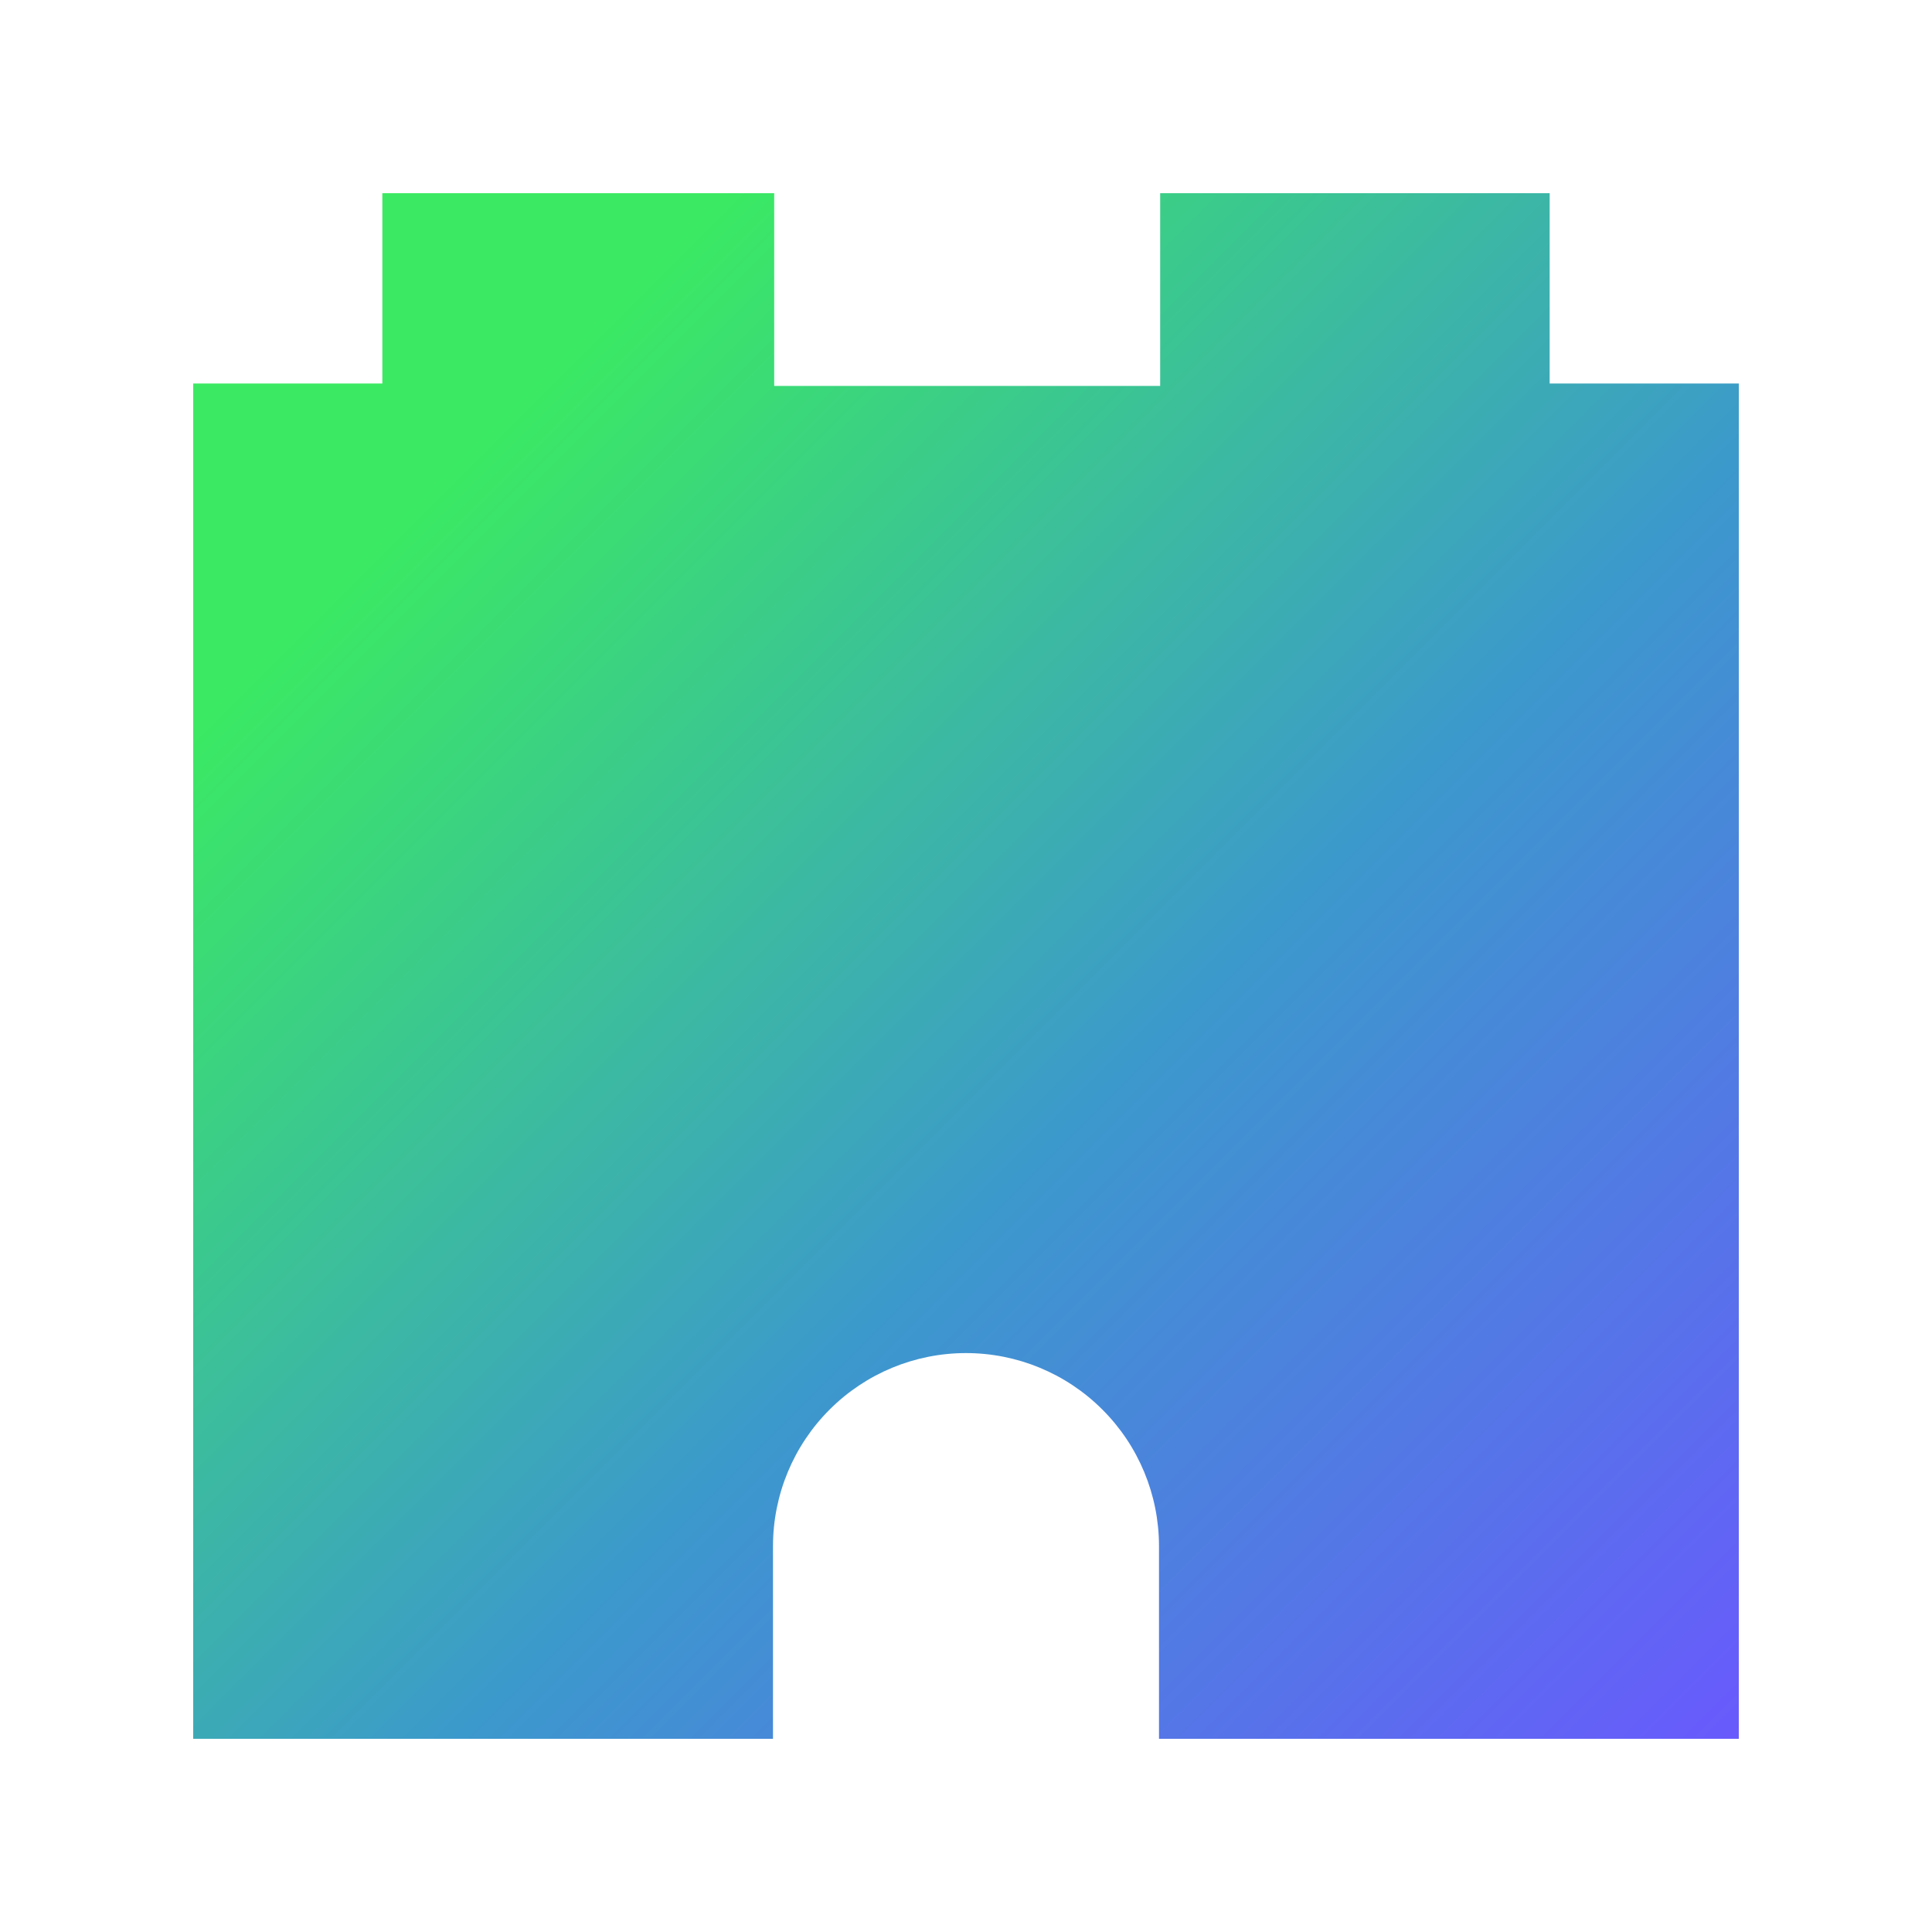
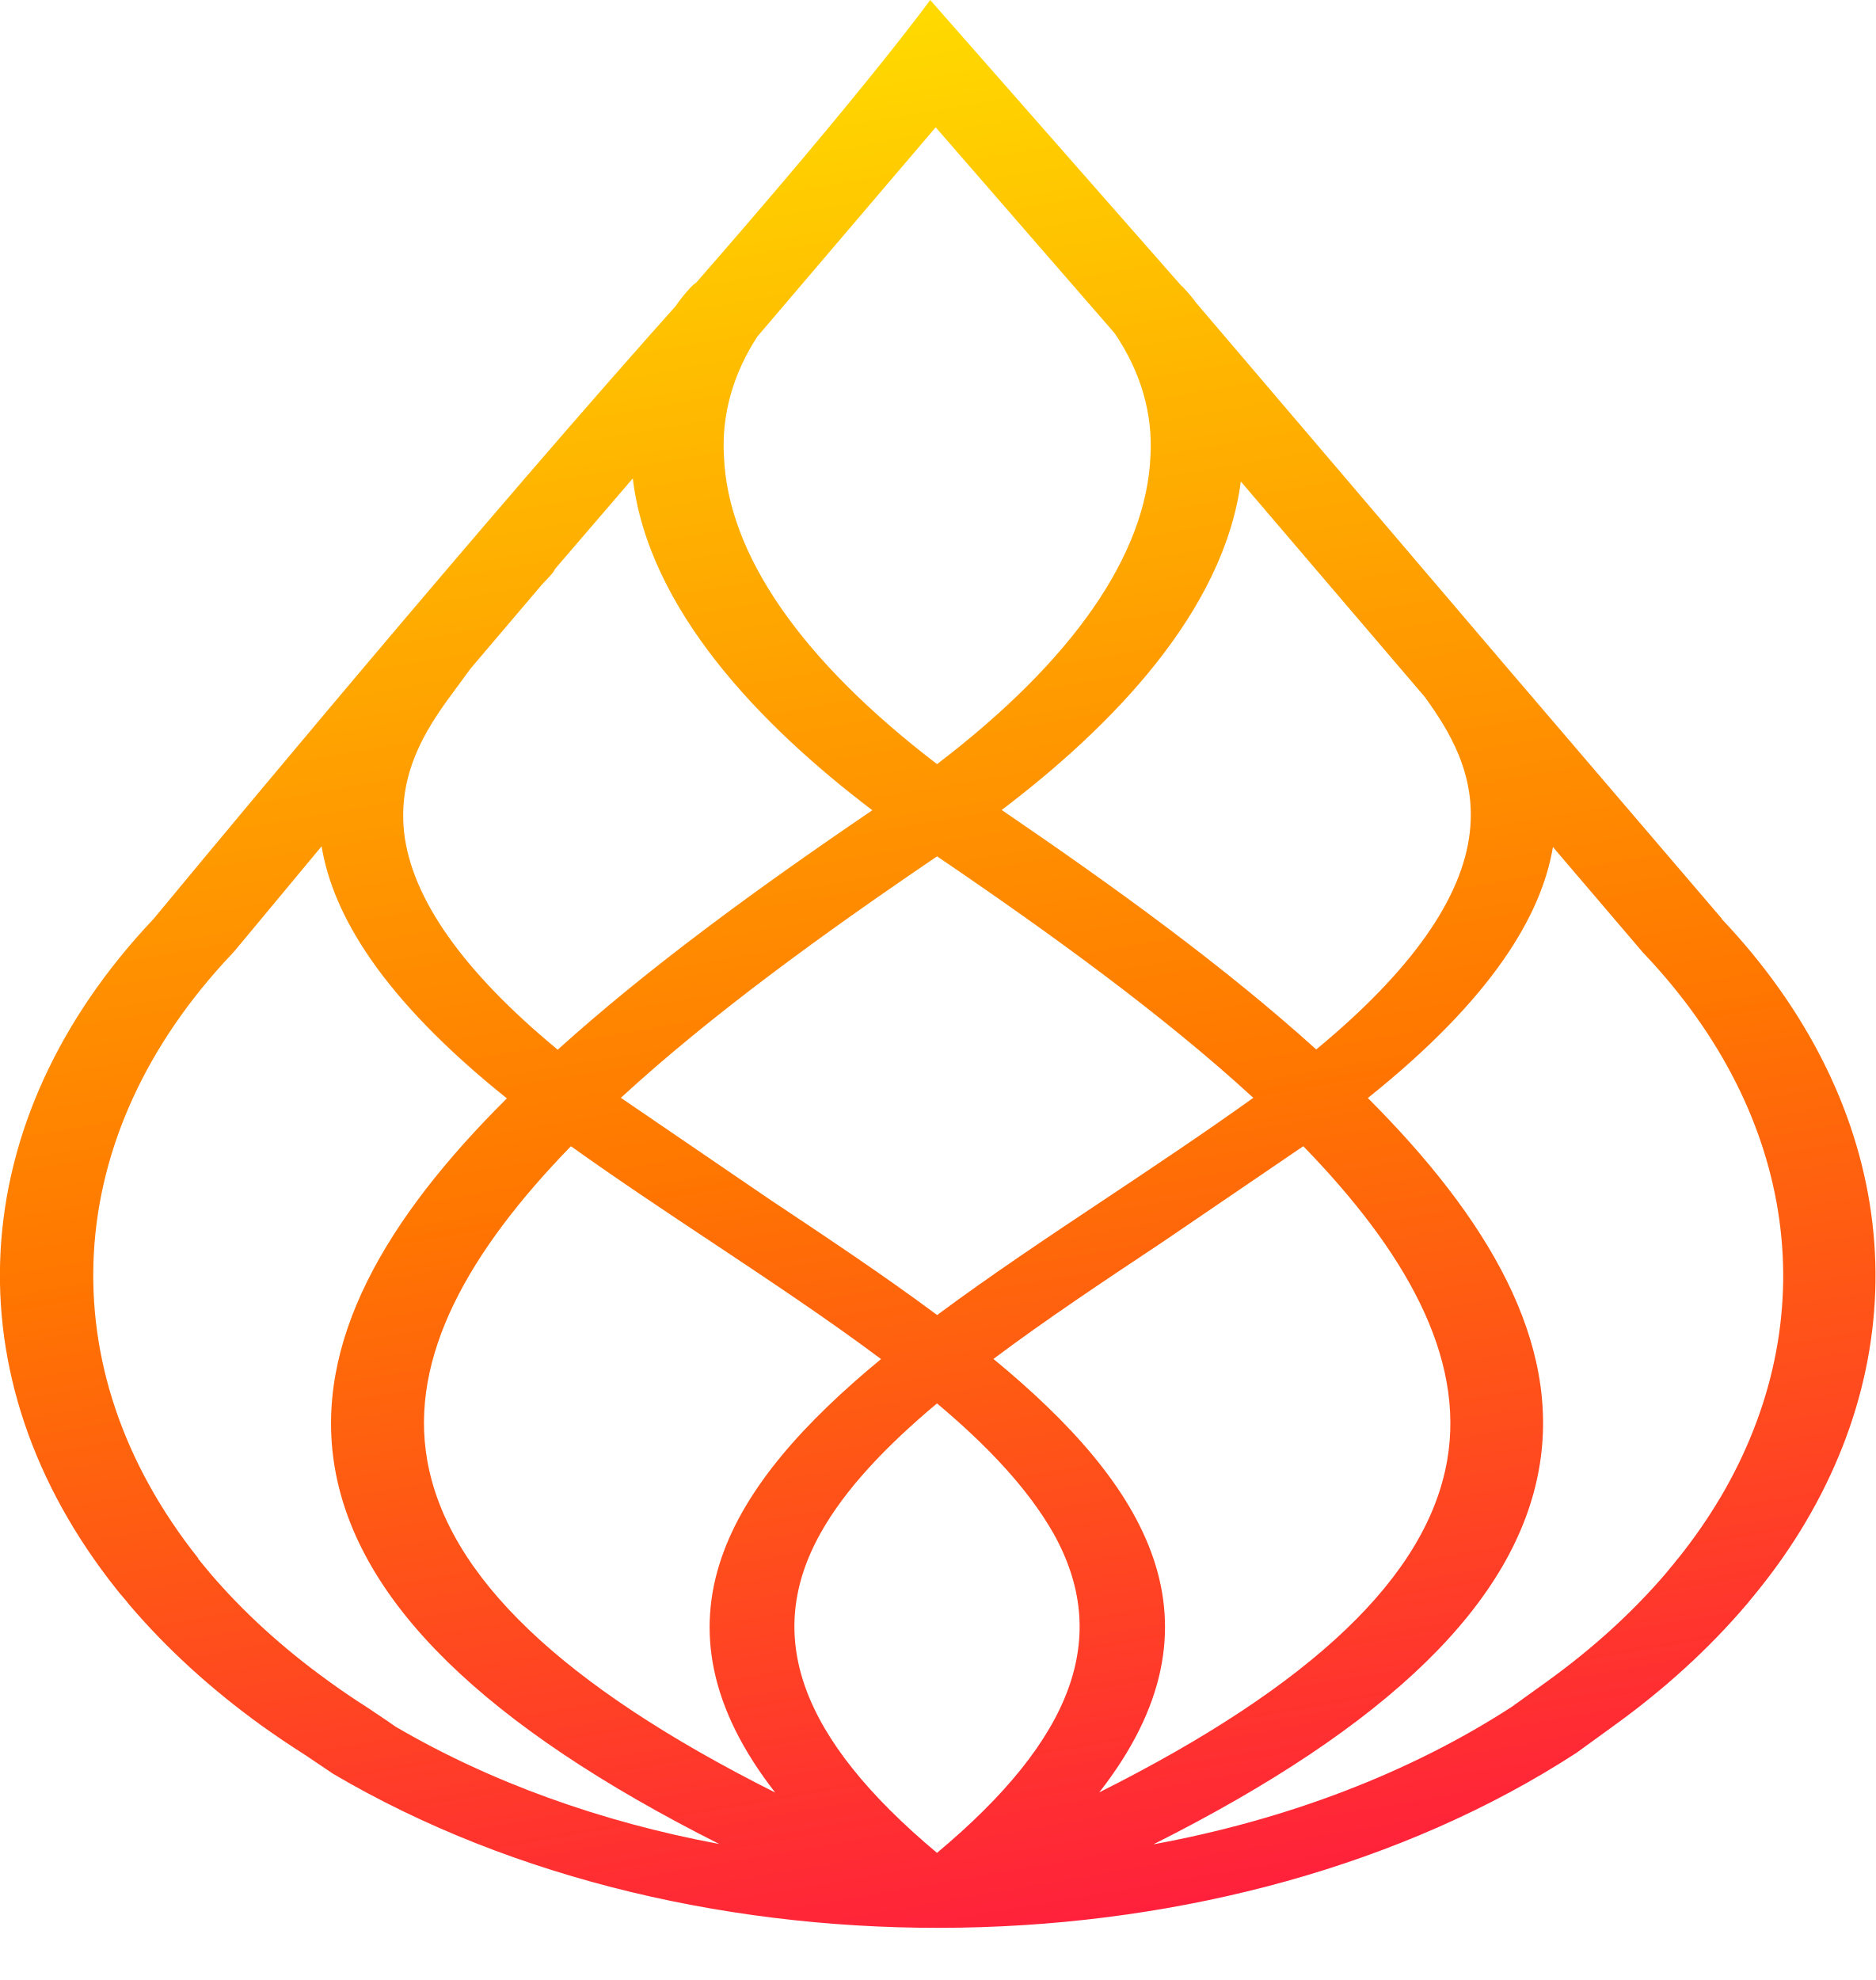
- <svg xmlns="http://www.w3.org/2000/svg" width="40" height="40" viewBox="0 0 40 40" fill="none">
-   <path d="M32.084 7.94V4H24.02V7.99H16.029V4H7.916V7.94H4V36H16.004V32.005C16.006 30.946 16.427 29.931 17.177 29.183C17.926 28.434 18.941 28.014 20 28.014C21.059 28.014 22.074 28.434 22.823 29.183C23.573 29.931 23.994 30.946 23.996 32.005V36H36V7.94H32.084Z" fill="url(#paint0_linear)" />
+ <svg xmlns="http://www.w3.org/2000/svg" width="36" height="38" stroke="#000" stroke-linecap="round" stroke-linejoin="round" fill="#ggg" fill-rule="evenodd">
  <defs>
-     <linearGradient id="paint0_linear" x1="2.942" y1="4.9" x2="37.777" y2="39.734" gradientUnits="userSpaceOnUse">
-       <stop offset="0.159" stop-color="#3BEA62" />
-       <stop offset="0.54" stop-color="#3C99CC" />
-       <stop offset="0.937" stop-color="#6B57FF" />
+     <linearGradient id="A" x1="38.05%" y1="-5.66%" x2="58.33%" y2="116.12%">
+       <stop offset="0%" stop-color="#ffe700" />
+       <stop offset="53%" stop-color="#ff7600" />
+       <stop offset="100%" stop-color="#ff0052" />
    </linearGradient>
  </defs>
+   <path d="M33.051 17.633l-4.173-4.878-5.915-6.939c-.079-.108-.168-.213-.265-.313a.334.334 0 0 0-.033-.03L17.855 0s-1.191 1.649-4.489 5.421c-.036.025-.069.053-.098.082-.113.12-.213.245-.302.374l-.524.589c-3.97 4.482-9.407 11.063-9.492 11.167-3.662 3.867-3.936 8.82-.712 12.87.04.051.082.103.126.152s.077.094.115.14c.714.839 1.566 1.618 2.54 2.321h0q.403.289.829.559l.548.369c6.945 4.089 17.215 3.916 23.864-.404s0 0 0 0l.718-.521c.975-.703 1.829-1.483 2.544-2.323l.115-.14c.037-.047.086-.102.124-.152.334-.416.633-.846.894-1.287 2.251-3.809 1.649-8.142-1.61-11.583zm-4.838-1.668c-.141 1.276-1.135 2.678-2.949 4.176-1.737-1.572-3.841-3.1-6.037-4.596 2.123-1.61 4.262-3.812 4.59-6.304l3.532 4.136h0c.463.642.988 1.478.864 2.587zM8.774 13.184l.148-.203.112-.152 1.357-1.597.175-.188c.038-.041.069-.084.092-.13l1.488-1.732c.302 2.518 2.456 4.744 4.598 6.368-2.193 1.49-4.3 3.024-6.039 4.596-1.814-1.498-2.806-2.903-2.949-4.176-.133-1.236.532-2.132 1.018-2.787zm15.283 7.885c-.92.66-1.899 1.313-2.846 1.944-1.102.733-2.207 1.47-3.223 2.225-1.016-.756-2.123-1.492-3.223-2.225l-2.848-1.944c1.711-1.572 3.841-3.122 6.07-4.634 2.224 1.512 4.361 3.065 6.069 4.634zm-13.094.932c.873.624 1.791 1.235 2.68 1.825 1.147.763 2.27 1.51 3.268 2.257-2.916 2.405-4.588 5.039-2.032 8.319-4.098-2.056-6.285-4.153-6.678-6.373-.353-1.991.801-4.018 2.755-6.028zm7.022 13.559c-2.631-2.201-3.34-4.161-2.235-6.136.478-.854 1.264-1.676 2.235-2.49.971.814 1.746 1.637 2.233 2.49 1.11 1.979.4 3.938-2.233 6.136zm1.084-9.48c.999-.748 2.119-1.494 3.267-2.257l2.68-1.825c1.954 2.01 3.109 4.037 2.762 6.028-.386 2.219-2.579 4.317-6.678 6.373 2.561-3.277.889-5.911-2.027-8.315zM17.959 2.442l3.326 3.827.114.133c.498.735.732 1.543.683 2.355-.08 1.887-1.488 3.919-4.096 5.908-2.603-1.99-4.015-4.022-4.09-5.908-.048-.79.172-1.577.641-2.298l3.424-4.017zM7.443 33.034l-.36-.242-.031-.021a14.486 14.486 0 0 1-.714-.484l-.037-.027c-.876-.631-1.642-1.331-2.284-2.085l-.016-.021-.073-.087a.392.392 0 0 0-.032-.039l-.091-.111v-.011c-2.903-3.65-2.654-8.113.646-11.598.021-.022.044-.047.063-.07l1.659-1.996c.215 1.31 1.156 2.915 3.556 4.838-2.324 2.307-3.72 4.681-3.301 7.1.447 2.568 2.87 4.941 7.378 7.21-2.284-.425-4.405-1.194-6.212-2.251zm25.573-4.285c-.235.396-.503.783-.803 1.157l-.011.012a3.666 3.666 0 0 1-.089.111.411.411 0 0 0-.033.039c-.023.029-.047.058-.072.087l-.016.021c-.643.755-1.411 1.455-2.287 2.087l-.016.012-.674.484c-1.942 1.259-4.304 2.165-6.875 2.637 4.524-2.273 6.957-4.651 7.404-7.224.421-2.412-.978-4.788-3.289-7.099 2.39-1.911 3.333-3.508 3.553-4.817l1.713 2.008c.014.017.028.033.044.048 2.937 3.102 3.48 7.006 1.451 10.439z" stroke="none" fill="url(#A)" fill-rule="nonzero" />
</svg>
